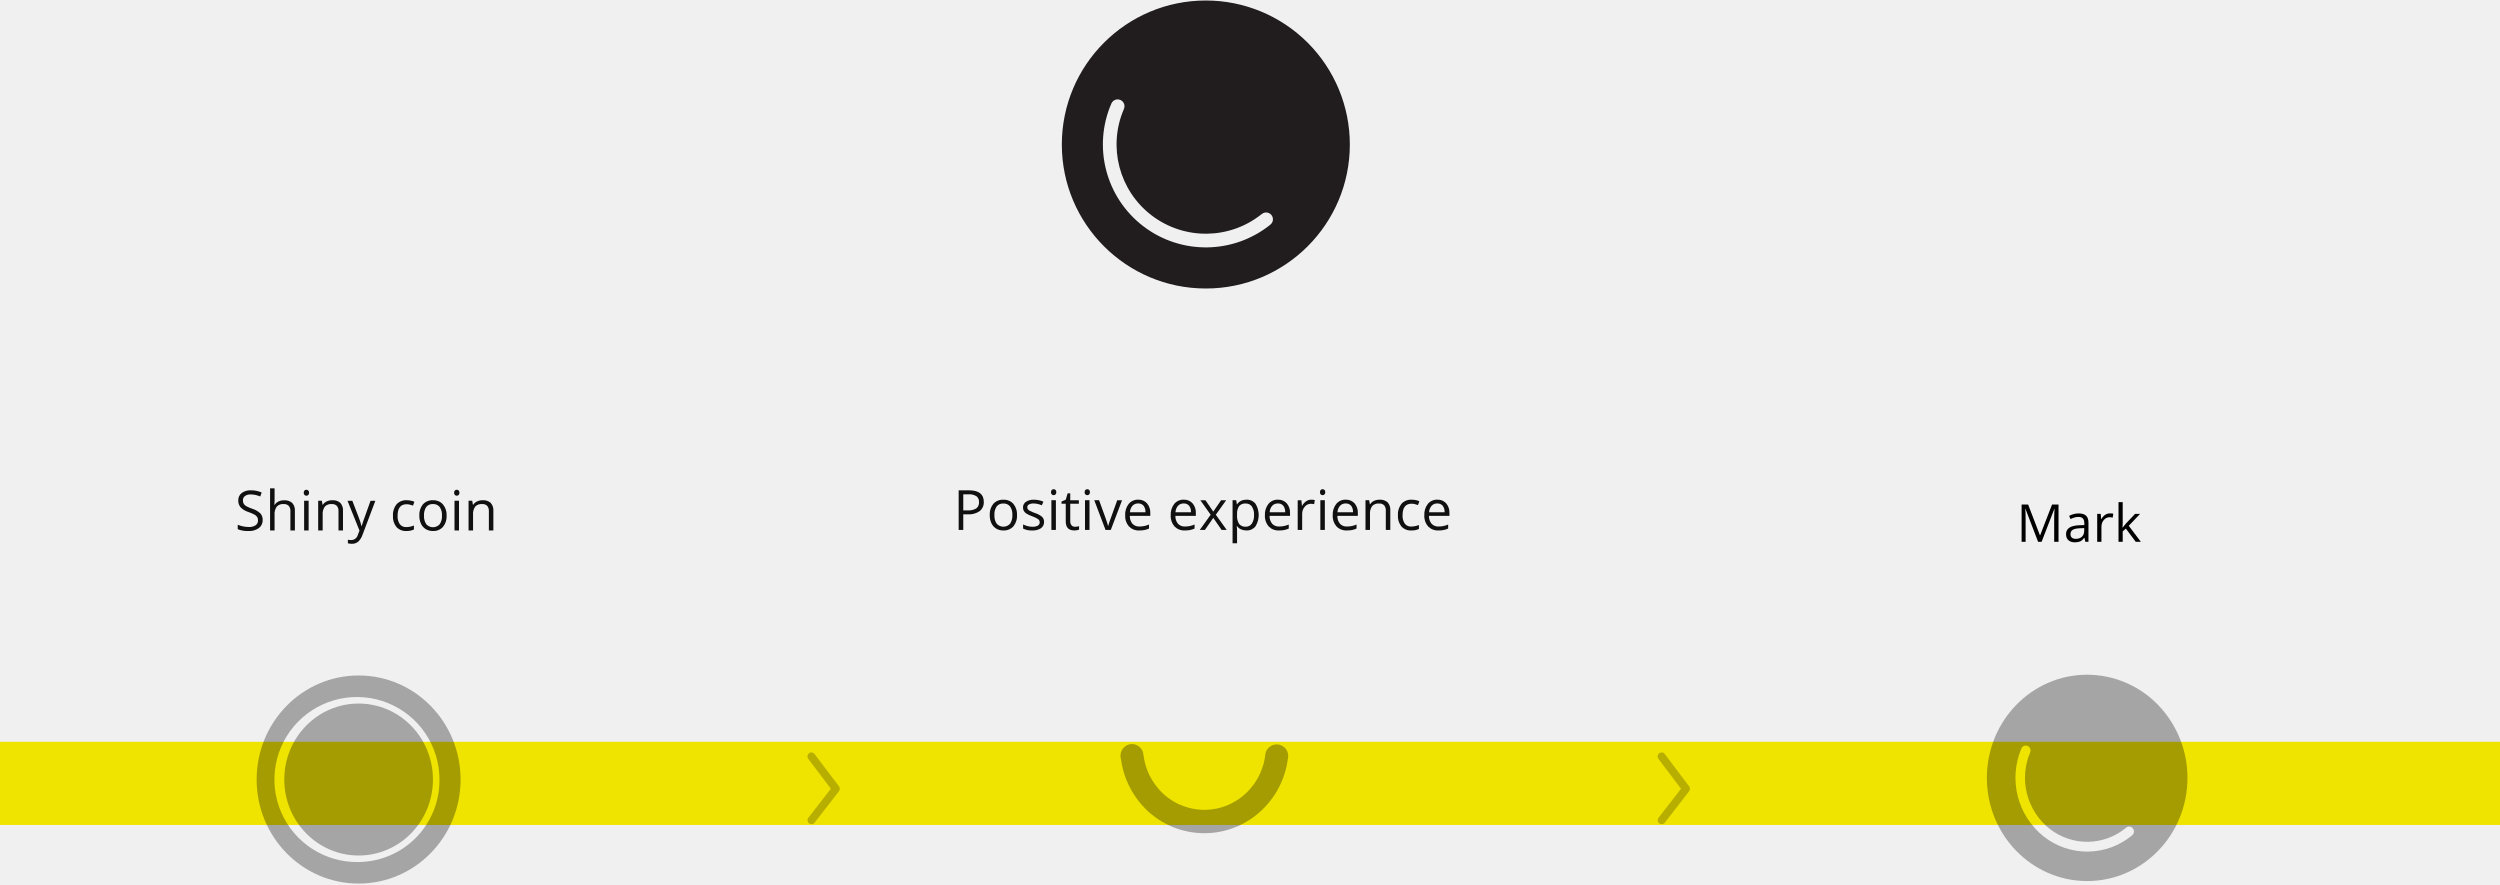
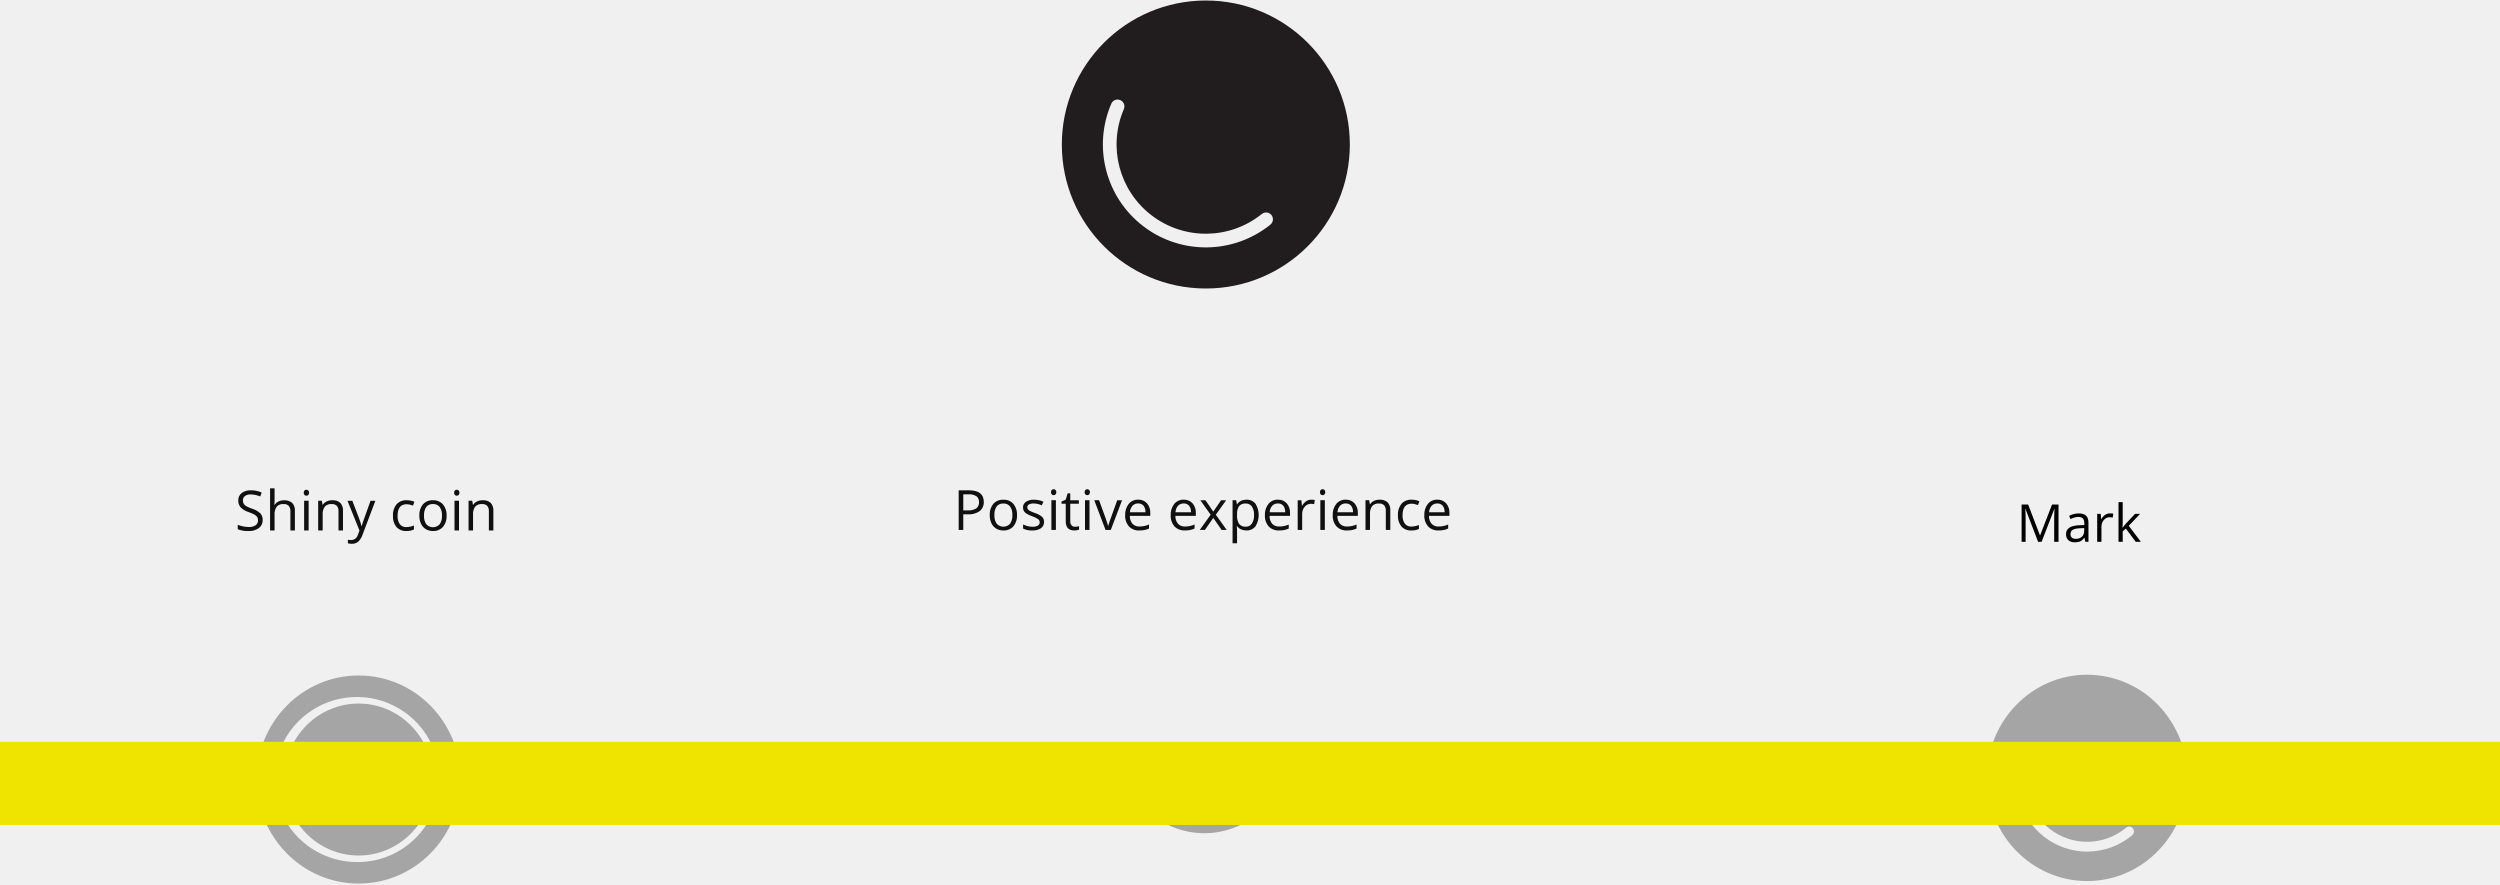
<svg xmlns="http://www.w3.org/2000/svg" width="704" height="249" viewBox="0 0 704 249" fill="none">
  <g style="mix-blend-mode:multiply" clip-path="url(#clip0)">
-     <path d="M100.984 240.912C112.545 240.912 121.916 231.332 121.916 219.516C121.916 207.699 112.545 198.12 100.984 198.12C89.423 198.12 80.051 207.699 80.051 219.516C80.051 231.332 89.423 240.912 100.984 240.912Z" fill="#AFAFAF" />
-     <path fill-rule="evenodd" clip-rule="evenodd" d="M100.984 190.217C85.126 190.217 72.269 203.334 72.269 219.516C72.269 235.697 85.126 248.814 100.984 248.814C116.842 248.814 129.698 235.697 129.698 219.516C129.698 203.334 116.843 190.217 100.984 190.217ZM100.984 242.75C96.369 242.843 91.83 241.559 87.948 239.062C84.065 236.566 81.014 232.969 79.183 228.732C77.352 224.494 76.825 219.808 77.669 215.269C78.512 210.731 80.688 206.547 83.919 203.25C87.15 199.953 91.29 197.693 95.81 196.758C100.331 195.824 105.027 196.256 109.301 198.001C113.574 199.746 117.231 202.725 119.806 206.556C122.38 210.388 123.755 214.9 123.755 219.516C123.815 225.616 121.451 231.491 117.18 235.848C112.91 240.205 107.084 242.688 100.984 242.75Z" fill="#AFAFAF" />
-     <path d="M73.968 146.412C73.988 146.853 73.902 147.292 73.716 147.692C73.53 148.092 73.25 148.441 72.9 148.709C72.053 149.301 71.032 149.592 70 149.537C68.958 149.587 67.918 149.413 66.949 149.025V147.774C67.932 148.18 68.983 148.392 70.046 148.401C70.733 148.449 71.418 148.276 71.999 147.907C72.213 147.751 72.384 147.544 72.499 147.305C72.613 147.066 72.667 146.803 72.656 146.539C72.669 146.206 72.588 145.877 72.423 145.588C72.223 145.301 71.956 145.067 71.645 144.906C71.112 144.623 70.558 144.386 69.986 144.196C69.147 143.947 68.383 143.494 67.762 142.877C67.299 142.32 67.061 141.61 67.094 140.886C67.08 140.491 67.161 140.099 67.33 139.742C67.498 139.385 67.75 139.073 68.063 138.833C68.806 138.294 69.71 138.025 70.626 138.07C71.677 138.058 72.719 138.266 73.685 138.68L73.281 139.81C72.434 139.439 71.521 139.242 70.596 139.23C70.025 139.196 69.459 139.352 68.986 139.674C68.797 139.816 68.645 140.002 68.544 140.215C68.443 140.429 68.396 140.664 68.406 140.9C68.393 141.23 68.466 141.558 68.619 141.851C68.8 142.133 69.048 142.367 69.341 142.53C69.836 142.806 70.356 143.035 70.894 143.213C71.79 143.471 72.616 143.93 73.308 144.555C73.759 145.066 73.996 145.731 73.968 146.412Z" fill="#111111" />
-     <path d="M81.778 149.38V143.971C81.821 143.422 81.654 142.877 81.312 142.445C81.118 142.264 80.888 142.125 80.637 142.038C80.386 141.951 80.12 141.918 79.855 141.941C79.5 141.909 79.143 141.957 78.809 142.081C78.475 142.205 78.173 142.403 77.925 142.659C77.459 143.349 77.245 144.179 77.318 145.009V149.38H76.055V137.509H77.321V141.103C77.325 141.462 77.305 141.821 77.26 142.178H77.337C77.595 141.768 77.964 141.438 78.401 141.229C78.891 140.99 79.431 140.871 79.976 140.881C80.808 140.818 81.631 141.079 82.274 141.61C82.553 141.923 82.765 142.29 82.897 142.688C83.028 143.086 83.077 143.507 83.04 143.924V149.38H81.778Z" fill="#111111" />
-     <path d="M85.534 138.753C85.524 138.638 85.538 138.522 85.575 138.412C85.612 138.302 85.671 138.202 85.749 138.116C85.894 137.984 86.082 137.911 86.278 137.911C86.474 137.911 86.663 137.984 86.808 138.116C86.887 138.2 86.948 138.3 86.986 138.409C87.024 138.518 87.039 138.634 87.03 138.749C87.039 138.865 87.024 138.981 86.986 139.091C86.948 139.2 86.887 139.301 86.808 139.386C86.739 139.454 86.656 139.508 86.566 139.544C86.475 139.579 86.379 139.597 86.282 139.595C86.183 139.598 86.085 139.581 85.994 139.545C85.902 139.509 85.819 139.455 85.749 139.386C85.672 139.3 85.614 139.2 85.577 139.091C85.54 138.982 85.526 138.867 85.534 138.753ZM86.913 149.38H85.641V141.016H86.908L86.913 149.38Z" fill="#111111" />
-     <path d="M95.319 149.38V143.971C95.362 143.422 95.196 142.877 94.854 142.445C94.659 142.264 94.43 142.125 94.178 142.038C93.927 141.951 93.661 141.918 93.396 141.941C93.043 141.91 92.688 141.958 92.355 142.081C92.023 142.204 91.722 142.399 91.473 142.651C91.005 143.337 90.789 144.165 90.863 144.992V149.38H89.598V141.016H90.628L90.833 142.16H90.894C91.159 141.744 91.538 141.411 91.985 141.203C92.474 140.972 93.008 140.856 93.548 140.864C94.372 140.802 95.188 141.063 95.822 141.593C96.101 141.909 96.312 142.278 96.444 142.679C96.575 143.079 96.623 143.503 96.585 143.922V149.378L95.319 149.38Z" fill="#111111" />
-     <path d="M97.859 141.018H99.217L101.048 145.786C101.351 146.554 101.601 147.341 101.796 148.143H101.856C101.922 147.884 102.061 147.441 102.272 146.813C102.482 146.185 103.173 144.253 104.343 141.018H105.701L102.109 150.539C101.868 151.301 101.439 151.989 100.861 152.541C100.367 152.942 99.746 153.152 99.11 153.133C98.725 153.133 98.341 153.089 97.966 153.003V151.992C98.275 152.056 98.589 152.087 98.904 152.084C99.333 152.081 99.749 151.935 100.086 151.67C100.423 151.405 100.662 151.036 100.766 150.62L101.231 149.43L97.859 141.018Z" fill="#111111" />
-     <path d="M114.457 149.532C113.935 149.563 113.413 149.479 112.927 149.286C112.441 149.093 112.004 148.796 111.646 148.414C110.932 147.521 110.577 146.394 110.65 145.253C110.575 144.084 110.935 142.929 111.661 142.01C112.028 141.619 112.475 141.314 112.973 141.116C113.471 140.918 114.006 140.833 114.541 140.866C114.946 140.866 115.351 140.909 115.747 140.995C116.074 141.058 116.392 141.16 116.693 141.3L116.303 142.376C116.005 142.26 115.698 142.168 115.384 142.101C115.097 142.032 114.802 141.995 114.507 141.99C112.808 141.99 111.959 143.073 111.959 145.239C111.905 146.074 112.123 146.904 112.58 147.605C112.797 147.882 113.077 148.101 113.397 148.246C113.717 148.39 114.068 148.454 114.418 148.432C115.156 148.423 115.884 148.27 116.563 147.982V149.103C115.905 149.411 115.183 149.558 114.457 149.532Z" fill="#111111" />
-     <path d="M125.768 145.191C125.837 146.347 125.47 147.487 124.738 148.384C124.376 148.772 123.934 149.076 123.441 149.274C122.949 149.473 122.419 149.561 121.889 149.532C121.19 149.545 120.501 149.363 119.899 149.006C119.312 148.646 118.844 148.12 118.556 147.495C118.226 146.773 118.064 145.985 118.083 145.191C118.012 144.039 118.377 142.902 119.106 142.006C119.467 141.62 119.908 141.318 120.398 141.121C120.888 140.924 121.416 140.837 121.944 140.866C122.466 140.842 122.986 140.935 123.468 141.136C123.95 141.338 124.382 141.644 124.731 142.033C125.459 142.919 125.829 144.046 125.768 145.191ZM119.398 145.191C119.342 146.054 119.567 146.911 120.041 147.633C120.28 147.897 120.571 148.107 120.896 148.251C121.221 148.396 121.572 148.47 121.928 148.47C122.283 148.47 122.634 148.396 122.959 148.251C123.284 148.107 123.575 147.897 123.814 147.633C124.291 146.911 124.517 146.052 124.457 145.189C124.517 144.333 124.29 143.481 123.814 142.767C123.586 142.487 123.294 142.267 122.963 142.123C122.632 141.979 122.272 141.916 121.911 141.94C121.556 141.916 121.2 141.978 120.873 142.12C120.547 142.262 120.259 142.481 120.034 142.757C119.561 143.477 119.337 144.332 119.398 145.191Z" fill="#111111" />
-     <path d="M127.882 138.753C127.872 138.638 127.886 138.522 127.922 138.412C127.959 138.302 128.018 138.202 128.095 138.116C128.24 137.984 128.429 137.911 128.625 137.911C128.821 137.911 129.01 137.984 129.155 138.116C129.234 138.2 129.295 138.3 129.333 138.409C129.372 138.518 129.387 138.634 129.377 138.749C129.387 138.865 129.372 138.981 129.333 139.091C129.295 139.201 129.234 139.301 129.155 139.386C129.011 139.521 128.822 139.595 128.625 139.595C128.428 139.595 128.239 139.521 128.095 139.386C128.019 139.3 127.961 139.2 127.924 139.091C127.888 138.982 127.873 138.867 127.882 138.753ZM129.255 149.38H127.989V141.016H129.255V149.38Z" fill="#111111" />
-     <path d="M137.666 149.379V143.971C137.709 143.422 137.543 142.877 137.201 142.445C137.007 142.264 136.777 142.125 136.526 142.039C136.275 141.952 136.008 141.918 135.744 141.941C135.391 141.91 135.036 141.958 134.703 142.081C134.371 142.204 134.07 142.398 133.822 142.651C133.353 143.337 133.137 144.165 133.212 144.992V149.379H131.945V141.016H132.975L133.18 142.16H133.242C133.507 141.743 133.885 141.411 134.333 141.203C134.821 140.972 135.355 140.856 135.895 140.864C136.719 140.802 137.535 141.063 138.169 141.593C138.448 141.909 138.66 142.278 138.791 142.679C138.922 143.079 138.97 143.502 138.932 143.922V149.378L137.666 149.379Z" fill="#111111" />
-     <path d="M277.035 141.323C277.062 141.818 276.972 142.312 276.771 142.765C276.57 143.218 276.264 143.617 275.879 143.929C274.909 144.595 273.744 144.917 272.57 144.84H271.258V149.227H269.961V138.073H272.853C275.64 138.073 277.034 139.157 277.035 141.323ZM271.259 143.727H272.427C273.295 143.796 274.164 143.602 274.921 143.17C275.187 142.959 275.397 142.686 275.531 142.374C275.666 142.063 275.721 141.723 275.692 141.385C275.715 141.072 275.66 140.758 275.534 140.471C275.408 140.184 275.213 139.932 274.967 139.737C274.29 139.324 273.5 139.135 272.709 139.196H271.259V143.727Z" fill="#111111" />
-     <path d="M286.395 145.039C286.465 146.194 286.097 147.334 285.366 148.232C285.004 148.62 284.561 148.924 284.069 149.122C283.577 149.32 283.047 149.408 282.517 149.379C281.817 149.392 281.128 149.21 280.526 148.854C279.939 148.494 279.472 147.968 279.184 147.343C278.854 146.62 278.693 145.833 278.711 145.039C278.643 143.887 279.01 142.751 279.739 141.857C280.1 141.471 280.541 141.169 281.031 140.972C281.521 140.775 282.049 140.688 282.577 140.717C283.099 140.693 283.619 140.786 284.101 140.988C284.583 141.19 285.015 141.496 285.364 141.885C286.089 142.771 286.457 143.896 286.395 145.039ZM280.026 145.039C279.969 145.901 280.195 146.758 280.67 147.481C280.908 147.744 281.199 147.954 281.523 148.098C281.848 148.242 282.199 148.316 282.554 148.316C282.909 148.316 283.26 148.242 283.584 148.098C283.909 147.954 284.199 147.744 284.438 147.481C284.914 146.758 285.14 145.899 285.081 145.036C285.14 144.18 284.914 143.328 284.438 142.614C284.209 142.335 283.918 142.114 283.586 141.97C283.255 141.826 282.895 141.763 282.534 141.787C282.179 141.764 281.823 141.826 281.497 141.967C281.17 142.109 280.883 142.327 280.658 142.603C280.186 143.324 279.964 144.18 280.026 145.039Z" fill="#111111" />
-     <path d="M294.007 146.946C294.023 147.295 293.953 147.642 293.801 147.956C293.649 148.271 293.421 148.542 293.137 148.746C292.411 149.209 291.556 149.431 290.696 149.379C289.801 149.426 288.909 149.245 288.103 148.854V147.678C288.515 147.886 288.949 148.047 289.396 148.159C289.83 148.273 290.278 148.332 290.727 148.335C291.254 148.364 291.78 148.255 292.252 148.017C292.405 147.927 292.534 147.8 292.626 147.648C292.719 147.496 292.773 147.324 292.784 147.147C292.795 146.969 292.763 146.792 292.689 146.63C292.616 146.468 292.504 146.326 292.364 146.217C291.853 145.869 291.296 145.593 290.709 145.397C290.134 145.201 289.579 144.947 289.055 144.638C288.756 144.454 288.504 144.202 288.32 143.903C288.153 143.603 288.069 143.263 288.079 142.92C288.069 142.603 288.14 142.288 288.285 142.006C288.429 141.724 288.643 141.483 288.906 141.306C289.587 140.876 290.384 140.67 291.188 140.714C292.096 140.716 292.994 140.904 293.828 141.265L293.377 142.296C292.658 141.976 291.883 141.8 291.096 141.777C290.627 141.748 290.158 141.845 289.739 142.058C289.598 142.134 289.481 142.246 289.4 142.384C289.319 142.521 289.278 142.678 289.279 142.837C289.273 143.041 289.333 143.242 289.45 143.409C289.6 143.597 289.788 143.75 290.002 143.859C290.476 144.096 290.966 144.303 291.467 144.477C292.206 144.695 292.891 145.067 293.477 145.568C293.651 145.752 293.788 145.968 293.879 146.204C293.97 146.441 294.014 146.693 294.007 146.946Z" fill="#111111" />
-     <path d="M295.96 138.6C295.95 138.485 295.964 138.369 296.001 138.26C296.038 138.15 296.097 138.049 296.174 137.963C296.32 137.832 296.509 137.759 296.704 137.759C296.9 137.759 297.089 137.832 297.235 137.963C297.314 138.048 297.374 138.147 297.412 138.257C297.45 138.366 297.465 138.481 297.455 138.596C297.464 138.712 297.45 138.828 297.412 138.938C297.374 139.048 297.313 139.148 297.235 139.233C297.165 139.301 297.083 139.355 296.992 139.391C296.902 139.427 296.805 139.445 296.708 139.443C296.61 139.446 296.512 139.428 296.42 139.392C296.328 139.356 296.245 139.302 296.174 139.233C296.098 139.147 296.04 139.047 296.003 138.938C295.966 138.83 295.952 138.715 295.96 138.6ZM297.339 149.227H296.072V140.864H297.339V149.227Z" fill="#111111" />
-     <path d="M302.722 148.335C302.939 148.335 303.156 148.318 303.371 148.285C303.538 148.26 303.703 148.226 303.866 148.182V149.151C303.672 149.233 303.468 149.288 303.259 149.315C303.021 149.355 302.78 149.377 302.539 149.379C300.921 149.379 300.113 148.528 300.113 146.825V141.851H298.918V141.24L300.113 140.713L300.647 138.928H301.382V140.866H303.808V141.851H301.382V146.77C301.354 147.188 301.482 147.601 301.741 147.93C301.865 148.066 302.017 148.172 302.186 148.242C302.356 148.312 302.539 148.344 302.722 148.335Z" fill="#111111" />
-     <path d="M305.429 138.6C305.419 138.485 305.433 138.369 305.469 138.259C305.506 138.15 305.565 138.049 305.643 137.963C305.788 137.832 305.977 137.759 306.173 137.759C306.369 137.759 306.558 137.832 306.703 137.963C306.782 138.047 306.842 138.147 306.881 138.256C306.919 138.365 306.934 138.481 306.924 138.596C306.934 138.712 306.919 138.829 306.881 138.938C306.842 139.048 306.782 139.148 306.703 139.233C306.633 139.301 306.551 139.355 306.461 139.391C306.371 139.427 306.274 139.444 306.177 139.443C306.079 139.446 305.98 139.429 305.889 139.393C305.797 139.357 305.713 139.303 305.643 139.233C305.567 139.148 305.508 139.047 305.471 138.939C305.435 138.83 305.42 138.715 305.429 138.6ZM306.802 149.227H305.536V140.864H306.802V149.227Z" fill="#111111" />
-     <path d="M311.318 149.227L308.145 140.864H309.503L311.303 145.826C311.709 146.986 311.948 147.738 312.02 148.084H312.081C312.229 147.517 312.406 146.959 312.612 146.41C312.909 145.564 313.576 143.716 314.614 140.867H315.972L312.799 149.231L311.318 149.227Z" fill="#111111" />
-     <path d="M320.843 149.379C320.304 149.408 319.764 149.322 319.26 149.127C318.756 148.933 318.299 148.634 317.918 148.25C317.163 147.386 316.777 146.26 316.846 145.115C316.782 143.958 317.136 142.817 317.842 141.899C318.166 141.508 318.576 141.198 319.04 140.992C319.503 140.785 320.008 140.688 320.515 140.708C320.98 140.686 321.445 140.768 321.875 140.946C322.305 141.125 322.69 141.397 323.002 141.742C323.64 142.504 323.968 143.478 323.921 144.47V145.27H318.162C318.128 146.082 318.393 146.877 318.905 147.506C319.163 147.768 319.473 147.971 319.816 148.103C320.159 148.234 320.526 148.291 320.892 148.269C321.812 148.265 322.72 148.073 323.563 147.705V148.842C323.154 149.022 322.729 149.161 322.293 149.257C321.815 149.347 321.329 149.388 320.843 149.379ZM320.5 141.774C320.201 141.761 319.902 141.812 319.625 141.926C319.348 142.039 319.098 142.211 318.894 142.43C318.466 142.941 318.217 143.579 318.188 144.246H322.562C322.606 143.589 322.417 142.938 322.028 142.408C321.838 142.193 321.602 142.024 321.337 141.914C321.072 141.804 320.786 141.757 320.5 141.774Z" fill="#111111" />
-     <path d="M333.67 149.379C333.13 149.408 332.59 149.322 332.086 149.127C331.582 148.933 331.124 148.634 330.743 148.25C329.989 147.386 329.604 146.26 329.672 145.115C329.608 143.958 329.961 142.817 330.667 141.899C330.992 141.508 331.401 141.198 331.865 140.992C332.329 140.785 332.834 140.688 333.341 140.708C333.806 140.686 334.27 140.768 334.7 140.946C335.13 141.125 335.515 141.397 335.827 141.742C336.465 142.504 336.793 143.478 336.746 144.47V145.27H330.988C330.954 146.082 331.218 146.877 331.73 147.506C331.988 147.768 332.299 147.971 332.642 148.102C332.985 148.234 333.352 148.291 333.718 148.269C334.638 148.265 335.547 148.073 336.389 147.705V148.842C335.98 149.022 335.554 149.161 335.118 149.257C334.641 149.347 334.155 149.388 333.67 149.379ZM333.326 141.774C333.027 141.761 332.728 141.812 332.451 141.925C332.174 142.039 331.924 142.211 331.72 142.43C331.291 142.94 331.042 143.579 331.014 144.246H335.385C335.43 143.589 335.241 142.938 334.851 142.408C334.662 142.193 334.426 142.024 334.162 141.914C333.898 141.805 333.612 141.757 333.326 141.774Z" fill="#111111" />
-     <path d="M340.919 144.948L338.012 140.866H339.455L341.66 144.07L343.859 140.866H345.284L342.377 144.948L345.437 149.227H344.003L341.66 145.839L339.296 149.227H337.859L340.919 144.948Z" fill="#111111" />
-     <path d="M350.981 149.379C350.468 149.386 349.96 149.283 349.489 149.078C349.036 148.875 348.645 148.555 348.356 148.152H348.264C348.324 148.612 348.354 149.076 348.356 149.54V152.977H347.09V140.865H348.12L348.296 142.01H348.356C348.643 141.586 349.035 141.245 349.493 141.018C349.96 140.808 350.469 140.704 350.981 140.713C351.468 140.686 351.955 140.775 352.401 140.973C352.847 141.171 353.24 141.472 353.548 141.851C354.141 142.811 354.454 143.918 354.451 145.047C354.449 146.176 354.13 147.281 353.532 148.239C353.226 148.616 352.836 148.915 352.393 149.114C351.95 149.312 351.466 149.403 350.981 149.379ZM350.797 141.789C350.455 141.757 350.109 141.805 349.788 141.928C349.467 142.051 349.178 142.246 348.944 142.499C348.506 143.166 348.3 143.96 348.356 144.757V145.039C348.28 145.92 348.486 146.803 348.944 147.56C349.176 147.826 349.467 148.034 349.795 148.166C350.123 148.299 350.477 148.351 350.828 148.32C351.163 148.33 351.494 148.255 351.791 148.102C352.088 147.948 352.341 147.721 352.525 147.442C352.972 146.718 353.187 145.874 353.139 145.024C353.193 144.179 352.978 143.339 352.525 142.624C352.329 142.352 352.068 142.134 351.766 141.988C351.465 141.843 351.132 141.774 350.797 141.789Z" fill="#111111" />
-     <path d="M360.193 149.379C359.653 149.408 359.114 149.322 358.609 149.127C358.105 148.933 357.648 148.634 357.267 148.25C356.512 147.386 356.127 146.26 356.195 145.115C356.132 143.958 356.485 142.817 357.191 141.898C357.515 141.508 357.925 141.198 358.389 140.992C358.853 140.785 359.358 140.688 359.865 140.708C360.33 140.686 360.794 140.768 361.224 140.947C361.654 141.125 362.039 141.397 362.352 141.742C362.989 142.504 363.317 143.478 363.271 144.47V145.27H357.511C357.477 146.082 357.741 146.877 358.255 147.506C358.512 147.768 358.823 147.971 359.166 148.103C359.508 148.234 359.875 148.291 360.242 148.269C361.161 148.265 362.07 148.073 362.912 147.705V148.842C362.504 149.022 362.078 149.161 361.641 149.257C361.164 149.347 360.679 149.388 360.193 149.379ZM359.849 141.774C359.55 141.761 359.252 141.812 358.974 141.925C358.697 142.038 358.448 142.211 358.244 142.43C357.814 142.94 357.566 143.579 357.538 144.246H361.909C361.954 143.589 361.765 142.938 361.375 142.408C361.186 142.193 360.95 142.024 360.685 141.914C360.421 141.805 360.135 141.757 359.849 141.774Z" fill="#111111" />
-     <path d="M369.245 140.713C369.58 140.709 369.915 140.74 370.244 140.805L370.068 141.979C369.767 141.908 369.459 141.87 369.149 141.865C368.816 141.865 368.488 141.939 368.187 142.082C367.887 142.225 367.622 142.434 367.413 142.693C366.925 143.262 366.668 143.994 366.692 144.744V149.23H365.43V140.866H366.475L366.62 142.416H366.681C366.953 141.915 367.336 141.484 367.803 141.157C368.227 140.865 368.73 140.71 369.245 140.713Z" fill="#111111" />
-     <path d="M371.702 138.6C371.692 138.485 371.706 138.369 371.743 138.259C371.779 138.15 371.838 138.049 371.916 137.963C372.061 137.832 372.25 137.759 372.445 137.759C372.641 137.759 372.83 137.832 372.975 137.963C373.054 138.047 373.115 138.147 373.153 138.256C373.191 138.365 373.206 138.481 373.197 138.596C373.206 138.712 373.191 138.829 373.153 138.938C373.115 139.048 373.054 139.148 372.975 139.233C372.832 139.368 372.642 139.443 372.445 139.443C372.249 139.443 372.059 139.368 371.916 139.233C371.839 139.147 371.781 139.047 371.745 138.938C371.708 138.83 371.694 138.715 371.702 138.6ZM373.075 149.227H371.809V140.864H373.075V149.227Z" fill="#111111" />
-     <path d="M379.29 149.379C378.75 149.408 378.211 149.322 377.707 149.127C377.202 148.933 376.745 148.634 376.365 148.25C375.609 147.386 375.224 146.26 375.293 145.115C375.229 143.958 375.582 142.817 376.288 141.899C376.613 141.508 377.023 141.198 377.486 140.992C377.95 140.785 378.455 140.688 378.962 140.708C379.427 140.686 379.891 140.768 380.321 140.946C380.751 141.125 381.136 141.397 381.449 141.742C382.086 142.504 382.414 143.478 382.368 144.47V145.27H376.604C376.57 146.082 376.835 146.877 377.348 147.506C377.606 147.768 377.916 147.971 378.259 148.103C378.602 148.234 378.968 148.291 379.335 148.269C380.254 148.265 381.163 148.073 382.006 147.705V148.842C381.597 149.022 381.172 149.161 380.735 149.257C380.259 149.347 379.775 149.388 379.29 149.379ZM378.946 141.774C378.647 141.761 378.349 141.813 378.071 141.926C377.794 142.039 377.545 142.211 377.341 142.43C376.912 142.941 376.664 143.579 376.636 144.246H381.007C381.051 143.589 380.862 142.938 380.472 142.408C380.283 142.193 380.047 142.024 379.782 141.914C379.518 141.805 379.232 141.757 378.946 141.774Z" fill="#111111" />
-     <path d="M390.244 149.227V143.818C390.288 143.269 390.121 142.724 389.778 142.293C389.585 142.111 389.355 141.973 389.104 141.886C388.853 141.799 388.586 141.766 388.322 141.789C387.969 141.758 387.614 141.806 387.281 141.929C386.949 142.051 386.648 142.246 386.4 142.499C385.931 143.185 385.715 144.013 385.79 144.84V149.227H384.523V140.864H385.554L385.759 142.008H385.82C386.085 141.592 386.463 141.259 386.91 141.05C387.398 140.82 387.933 140.704 388.473 140.711C389.296 140.649 390.112 140.911 390.746 141.44C391.025 141.756 391.237 142.126 391.368 142.527C391.499 142.927 391.547 143.351 391.509 143.771V149.225L390.244 149.227Z" fill="#111111" />
-     <path d="M397.457 149.379C396.935 149.411 396.413 149.327 395.927 149.133C395.441 148.94 395.004 148.643 394.646 148.262C393.932 147.369 393.577 146.241 393.65 145.1C393.575 143.932 393.935 142.776 394.661 141.857C395.027 141.466 395.475 141.161 395.973 140.963C396.471 140.765 397.006 140.68 397.541 140.713C397.946 140.713 398.35 140.757 398.746 140.843C399.074 140.905 399.392 141.008 399.693 141.149L399.307 142.225C399.009 142.109 398.701 142.016 398.388 141.949C398.1 141.881 397.806 141.844 397.51 141.839C395.812 141.839 394.963 142.922 394.963 145.088C394.909 145.923 395.127 146.753 395.584 147.453C395.8 147.73 396.081 147.95 396.401 148.094C396.721 148.238 397.072 148.302 397.422 148.28C398.159 148.272 398.888 148.119 399.566 147.83V148.951C398.907 149.26 398.184 149.407 397.457 149.379Z" fill="#111111" />
-     <path d="M405.084 149.379C404.544 149.408 404.004 149.322 403.5 149.127C402.996 148.933 402.538 148.634 402.157 148.25C401.403 147.386 401.018 146.26 401.086 145.115C401.022 143.958 401.375 142.817 402.081 141.899C402.406 141.508 402.816 141.198 403.279 140.992C403.743 140.785 404.248 140.688 404.755 140.708C405.22 140.686 405.684 140.768 406.114 140.946C406.544 141.125 406.929 141.397 407.242 141.742C407.879 142.504 408.207 143.478 408.161 144.47V145.27H402.402C402.368 146.082 402.632 146.877 403.144 147.506C403.402 147.768 403.713 147.971 404.056 148.103C404.399 148.234 404.766 148.291 405.132 148.269C406.052 148.265 406.961 148.073 407.803 147.705V148.842C407.394 149.022 406.968 149.161 406.532 149.257C406.055 149.347 405.569 149.388 405.084 149.379ZM404.74 141.774C404.441 141.761 404.142 141.812 403.865 141.925C403.588 142.039 403.338 142.211 403.134 142.43C402.705 142.94 402.457 143.579 402.429 144.246H406.799C406.844 143.589 406.655 142.938 406.266 142.408C406.076 142.193 405.84 142.024 405.576 141.915C405.312 141.805 405.026 141.757 404.74 141.774Z" fill="#111111" />
-     <path fill-rule="evenodd" clip-rule="evenodd" d="M362.769 212.82C362.769 212.849 362.762 212.877 362.758 212.905C362.764 213.069 362.758 213.233 362.74 213.396C362.718 213.516 362.69 213.636 362.655 213.753C361.817 220.092 358.509 225.843 353.45 229.753C350.972 231.666 348.135 233.062 345.108 233.86C342.08 234.658 338.924 234.842 335.825 234.399C332.725 233.957 329.746 232.897 327.063 231.284C324.38 229.671 322.048 227.536 320.204 225.006C317.766 221.706 316.202 217.844 315.656 213.778C315.559 213.44 315.516 213.09 315.527 212.739C315.527 212.717 315.521 212.695 315.52 212.672H315.531C315.55 212.191 315.674 211.72 315.893 211.291C316.113 210.863 316.424 210.487 316.803 210.191C317.143 209.929 317.531 209.738 317.945 209.629C318.36 209.52 318.792 209.495 319.216 209.555C319.64 209.616 320.048 209.761 320.415 209.982C320.783 210.202 321.102 210.495 321.354 210.841C321.752 211.38 321.979 212.027 322.004 212.696H322.022C322.4 215.718 323.55 218.591 325.361 221.039C326.703 222.881 328.4 224.435 330.353 225.609C332.306 226.783 334.475 227.554 336.731 227.876C338.987 228.198 341.284 228.065 343.488 227.484C345.691 226.903 347.756 225.886 349.56 224.494C353.255 221.639 355.667 217.435 356.269 212.804H356.291C356.291 212.696 356.291 212.59 356.303 212.48C356.4 211.662 356.804 210.913 357.434 210.383C358.064 209.853 358.871 209.583 359.693 209.627C360.515 209.671 361.289 210.026 361.859 210.619C362.428 211.213 362.751 212.001 362.761 212.824L362.769 212.82Z" fill="#AFAFAF" />
-     <path d="M587.746 190.001C572.148 190.001 559.504 203.008 559.504 219.053C559.504 235.099 572.148 248.105 587.746 248.105C603.344 248.105 615.988 235.098 615.988 219.053C616.005 211.391 613.039 204.023 607.716 198.51C605.127 195.827 602.025 193.691 598.594 192.229C595.164 190.768 591.475 190.01 587.746 190.001ZM600.378 235.249C596.894 238.146 592.521 239.756 587.99 239.81C583.46 239.865 579.049 238.36 575.497 235.548C571.893 232.668 569.329 228.688 568.197 224.216C567.066 219.743 567.428 215.023 569.228 210.776C569.32 210.556 569.468 210.364 569.658 210.22C569.847 210.076 570.072 209.985 570.308 209.956C570.544 209.929 570.783 209.966 570.999 210.063C571.216 210.16 571.403 210.313 571.54 210.507C571.68 210.704 571.767 210.934 571.793 211.174C571.819 211.414 571.784 211.657 571.689 211.879C570.129 215.562 569.816 219.654 570.797 223.531C571.779 227.408 574.001 230.858 577.125 233.354C580.205 235.792 584.029 237.096 587.956 237.05C591.883 237.003 595.674 235.608 598.695 233.098C598.875 232.936 599.096 232.827 599.334 232.783C599.572 232.74 599.818 232.762 600.043 232.849C600.272 232.939 600.472 233.089 600.623 233.283C600.774 233.477 600.871 233.708 600.902 233.952C600.936 234.196 600.906 234.444 600.814 234.673C600.721 234.901 600.57 235.101 600.375 235.252L600.378 235.249Z" fill="#AFAFAF" />
-     <path opacity="0.25" fill-rule="evenodd" clip-rule="evenodd" d="M467.925 232.09C467.716 232.089 467.511 232.03 467.333 231.919C467.156 231.808 467.013 231.65 466.921 231.462C466.829 231.274 466.792 231.064 466.813 230.855C466.835 230.647 466.914 230.449 467.043 230.284L473.367 222.115L467.034 213.711C466.941 213.594 466.872 213.459 466.831 213.315C466.79 213.171 466.779 213.02 466.798 212.871C466.817 212.723 466.865 212.579 466.94 212.45C467.015 212.32 467.115 212.207 467.235 212.117C467.355 212.027 467.491 211.961 467.636 211.925C467.782 211.888 467.933 211.881 468.081 211.904C468.229 211.927 468.371 211.98 468.498 212.058C468.626 212.137 468.736 212.241 468.823 212.363L475.671 221.45C475.818 221.646 475.898 221.886 475.896 222.131C475.895 222.377 475.813 222.615 475.662 222.809L468.814 231.654C468.709 231.79 468.574 231.9 468.42 231.976C468.266 232.051 468.097 232.09 467.925 232.09Z" fill="#111111" />
-     <path opacity="0.25" fill-rule="evenodd" clip-rule="evenodd" d="M228.515 232.09C228.305 232.089 228.1 232.03 227.923 231.919C227.746 231.808 227.603 231.65 227.511 231.462C227.419 231.274 227.382 231.064 227.403 230.855C227.425 230.647 227.504 230.449 227.633 230.284L233.957 222.115L227.624 213.711C227.531 213.594 227.462 213.459 227.421 213.315C227.38 213.171 227.369 213.02 227.388 212.871C227.406 212.723 227.455 212.579 227.53 212.45C227.605 212.32 227.705 212.207 227.825 212.117C227.944 212.027 228.081 211.961 228.226 211.925C228.372 211.888 228.523 211.881 228.671 211.904C228.819 211.927 228.961 211.98 229.088 212.058C229.216 212.137 229.326 212.241 229.413 212.363L236.26 221.45C236.408 221.646 236.488 221.886 236.486 222.131C236.485 222.377 236.402 222.615 236.252 222.809L229.403 231.654C229.299 231.79 229.164 231.9 229.01 231.976C228.856 232.051 228.686 232.09 228.515 232.09Z" fill="#111111" />
-     <path fill-rule="evenodd" clip-rule="evenodd" d="M299.012 40.693C299.012 18.297 317.167 0.142 339.563 0.142C350.317 0.142 360.632 4.415 368.236 12.019C375.841 19.624 380.113 29.938 380.113 40.693C380.113 63.089 361.958 81.244 339.563 81.244C317.167 81.244 299.012 63.089 299.012 40.693ZM321.967 63.716C332.556 71.804 347.295 71.632 357.693 63.3H357.689C358.254 62.879 358.544 62.182 358.445 61.484C358.345 60.786 357.873 60.198 357.213 59.951C356.553 59.704 355.81 59.837 355.277 60.298C346.261 67.519 333.485 67.667 324.305 60.656C315.126 53.644 311.906 41.279 316.501 30.681C316.776 30.05 316.694 29.32 316.285 28.766C315.876 28.211 315.202 27.918 314.518 27.995C313.833 28.072 313.242 28.508 312.966 29.14C307.664 41.364 311.378 55.628 321.967 63.716Z" fill="#231F20" />
-     <path d="M573.928 152.579L570.367 143.274H570.31C570.377 144.011 570.41 144.887 570.41 145.902V152.579H569.283V142.082H571.121L574.445 150.741H574.503L577.856 142.082H579.68V152.579H578.459V145.815C578.459 145.04 578.493 144.197 578.56 143.288H578.502L574.912 152.579H573.928ZM587.226 152.579L586.989 151.459H586.931C586.539 151.952 586.146 152.287 585.754 152.464C585.366 152.636 584.88 152.722 584.296 152.722C583.516 152.722 582.903 152.521 582.458 152.119C582.018 151.717 581.798 151.145 581.798 150.403C581.798 148.814 583.069 147.981 585.61 147.905L586.946 147.862V147.373C586.946 146.756 586.812 146.301 586.544 146.009C586.28 145.712 585.857 145.564 585.273 145.564C584.617 145.564 583.875 145.765 583.047 146.167L582.681 145.255C583.069 145.045 583.492 144.88 583.952 144.76C584.416 144.64 584.88 144.58 585.345 144.58C586.283 144.58 586.977 144.789 587.427 145.205C587.881 145.621 588.109 146.289 588.109 147.208V152.579H587.226ZM584.533 151.739C585.275 151.739 585.857 151.535 586.278 151.129C586.704 150.722 586.917 150.152 586.917 149.42V148.709L585.725 148.759C584.777 148.793 584.093 148.941 583.672 149.204C583.255 149.463 583.047 149.867 583.047 150.418C583.047 150.848 583.176 151.176 583.435 151.401C583.698 151.626 584.064 151.739 584.533 151.739ZM594.162 144.566C594.511 144.566 594.825 144.595 595.102 144.652L594.937 145.758C594.611 145.686 594.324 145.65 594.075 145.65C593.439 145.65 592.893 145.909 592.438 146.426C591.988 146.943 591.763 147.586 591.763 148.357V152.579H590.572V144.71H591.555L591.692 146.167H591.749C592.041 145.655 592.393 145.26 592.805 144.982C593.216 144.705 593.669 144.566 594.162 144.566ZM597.752 148.551C597.957 148.259 598.271 147.876 598.692 147.402L601.234 144.71H602.648L599.46 148.063L602.871 152.579H601.428L598.649 148.86L597.752 149.635V152.579H596.574V141.407H597.752V147.33C597.752 147.594 597.732 148 597.694 148.551H597.752Z" fill="black" />
-     <g style="mix-blend-mode:multiply">
-       <rect x="-5.535" y="208.891" width="709.535" height="23.419" fill="#FEF200" />
-     </g>
+     <path d="M100.984 240.912c11.561 0 20.932-9.58 20.932-21.396 0-11.817-9.371-21.396-20.932-21.396-11.561 0-20.933 9.579-20.933 21.396 0 11.816 9.372 21.396 20.933 21.396z" fill="#AFAFAF" />
+     <path fill-rule="evenodd" clip-rule="evenodd" d="M100.984 190.217c-15.858 0-28.715 13.117-28.715 29.299 0 16.181 12.857 29.298 28.715 29.298s28.714-13.117 28.714-29.298c0-16.182-12.855-29.299-28.714-29.299zm0 52.533a23.235 23.235 0 01-21.801-14.018 23.24 23.24 0 1144.572-9.216 23.007 23.007 0 01-22.771 23.234z" fill="#AFAFAF" />
+     <path d="M73.968 146.412a2.735 2.735 0 01-1.068 2.297 4.632 4.632 0 01-2.9.828 7.267 7.267 0 01-3.05-.512v-1.251a8.293 8.293 0 003.096.627 3.226 3.226 0 001.953-.494 1.602 1.602 0 00.657-1.368 1.769 1.769 0 00-.233-.951 2.16 2.16 0 00-.778-.682 10.757 10.757 0 00-1.66-.71 5.292 5.292 0 01-2.223-1.319 2.91 2.91 0 01-.668-1.991 2.481 2.481 0 01.97-2.053 4.027 4.027 0 012.562-.763 7.546 7.546 0 013.059.61l-.404 1.13a6.92 6.92 0 00-2.685-.58 2.588 2.588 0 00-1.61.444 1.46 1.46 0 00-.58 1.226c-.013.33.06.658.213.951.181.282.43.516.722.679a8.957 8.957 0 001.553.683 6.136 6.136 0 012.414 1.342c.451.511.688 1.176.66 1.857zm7.81 2.968v-5.409a2.181 2.181 0 00-.466-1.526 1.903 1.903 0 00-1.457-.504 2.39 2.39 0 00-1.93.718 3.63 3.63 0 00-.607 2.35v4.371h-1.263v-11.871h1.266v3.594a7.89 7.89 0 01-.06 1.075h.076a2.57 2.57 0 011.064-.949 3.45 3.45 0 011.575-.348 3.225 3.225 0 012.298.729 3.071 3.071 0 01.766 2.314v5.456h-1.263zm3.756-10.627a.842.842 0 01.215-.637.787.787 0 011.06 0 .824.824 0 01.22.633.838.838 0 01-.22.637.738.738 0 01-.527.209.727.727 0 01-.533-.209.857.857 0 01-.215-.633zm1.379 10.627h-1.272v-8.364h1.267l.005 8.364zm8.406 0v-5.409a2.18 2.18 0 00-.465-1.526 1.905 1.905 0 00-1.458-.504 2.395 2.395 0 00-1.923.71 3.586 3.586 0 00-.61 2.341v4.388h-1.265v-8.364h1.03l.205 1.144h.061a2.586 2.586 0 011.091-.957 3.53 3.53 0 011.563-.339 3.176 3.176 0 012.274.729 3.096 3.096 0 01.763 2.329v5.456l-1.266.002zm2.541-8.362h1.357l1.831 4.768c.303.768.553 1.555.748 2.357h.06c.066-.259.205-.702.416-1.33.21-.628.901-2.56 2.071-5.795h1.358l-3.592 9.521a4.747 4.747 0 01-1.248 2.002 2.652 2.652 0 01-1.75.592c-.386 0-.77-.044-1.145-.13v-1.011c.309.064.623.095.938.092a1.936 1.936 0 001.862-1.464l.465-1.19-3.372-8.412zm16.597 8.514a3.57 3.57 0 01-2.811-1.118 4.592 4.592 0 01-.996-3.161 4.741 4.741 0 011.011-3.243 3.646 3.646 0 012.88-1.144c.405 0 .81.043 1.206.129.327.063.645.165.946.305l-.39 1.076a5.962 5.962 0 00-.919-.275 4.05 4.05 0 00-.877-.111c-1.699 0-2.548 1.083-2.548 3.249a3.875 3.875 0 00.621 2.366 2.16 2.16 0 001.838.827 5.668 5.668 0 002.145-.45v1.121a4.581 4.581 0 01-2.106.429zm11.311-4.341a4.615 4.615 0 01-1.03 3.193 3.617 3.617 0 01-1.297.89 3.613 3.613 0 01-1.552.258 3.764 3.764 0 01-1.99-.526 3.485 3.485 0 01-1.343-1.511 5.242 5.242 0 01-.473-2.304 4.598 4.598 0 011.023-3.185 3.615 3.615 0 012.838-1.14 3.537 3.537 0 012.787 1.167 4.59 4.59 0 011.037 3.158zm-6.37 0c-.056.863.169 1.72.643 2.442a2.54 2.54 0 001.887.837 2.54 2.54 0 001.886-.837 3.938 3.938 0 00.643-2.444 3.879 3.879 0 00-.643-2.422 2.257 2.257 0 00-1.903-.827 2.23 2.23 0 00-1.877.817 3.927 3.927 0 00-.636 2.434zm8.484-6.438a.849.849 0 01.213-.637.787.787 0 011.06 0 .825.825 0 01.222.633.833.833 0 01-.222.637.773.773 0 01-1.06 0 .864.864 0 01-.213-.633zm1.373 10.627h-1.266v-8.364h1.266v8.364zm8.411-.001v-5.408a2.184 2.184 0 00-.465-1.526 1.89 1.89 0 00-1.457-.504 2.397 2.397 0 00-1.922.71 3.577 3.577 0 00-.61 2.341v4.387h-1.267v-8.363h1.03l.205 1.144h.062a2.58 2.58 0 011.091-.957 3.528 3.528 0 011.562-.339 3.174 3.174 0 012.274.729 3.091 3.091 0 01.763 2.329v5.456l-1.266.001zm139.369-8.056a3.133 3.133 0 01-1.156 2.606 5.24 5.24 0 01-3.309.911h-1.312v4.387h-1.297v-11.154h2.892c2.787 0 4.181 1.084 4.182 3.25zm-5.776 2.404h1.168a4.338 4.338 0 002.494-.557 2.048 2.048 0 00.771-1.785 1.924 1.924 0 00-.725-1.648 3.778 3.778 0 00-2.258-.541h-1.45v4.531zm15.136 1.312a4.617 4.617 0 01-1.029 3.193 3.626 3.626 0 01-2.849 1.147 3.773 3.773 0 01-1.991-.525 3.482 3.482 0 01-1.342-1.511 5.259 5.259 0 01-.473-2.304 4.606 4.606 0 011.028-3.182 3.615 3.615 0 012.838-1.14 3.523 3.523 0 012.787 1.168 4.588 4.588 0 011.031 3.154zm-6.369 0a3.97 3.97 0 00.644 2.442 2.544 2.544 0 003.768 0 3.956 3.956 0 00.643-2.445 3.885 3.885 0 00-.643-2.422 2.271 2.271 0 00-1.904-.827 2.226 2.226 0 00-1.876.816 3.931 3.931 0 00-.632 2.436zm13.981 1.907a2.096 2.096 0 01-.87 1.8 4.083 4.083 0 01-2.441.633 5.304 5.304 0 01-2.593-.525v-1.176c.412.208.846.369 1.293.481.434.114.882.173 1.331.176a3.018 3.018 0 001.525-.318 1.09 1.09 0 00.112-1.8 6.723 6.723 0 00-1.655-.82 8.928 8.928 0 01-1.654-.759 2.245 2.245 0 01-.735-.735c-.167-.3-.251-.64-.241-.983a1.871 1.871 0 01.827-1.614 3.875 3.875 0 012.282-.592c.908.002 1.806.19 2.64.551l-.451 1.031a6.044 6.044 0 00-2.281-.519 2.637 2.637 0 00-1.357.281.87.87 0 00-.46.779.95.95 0 00.171.572c.15.188.338.341.552.45.474.237.964.444 1.465.618a5.48 5.48 0 012.01 1.091 1.922 1.922 0 01.53 1.378zm1.953-8.346a.834.834 0 01.214-.637.795.795 0 011.061 0 .826.826 0 01.22.633.845.845 0 01-.22.637.739.739 0 01-.527.21.73.73 0 01-.534-.21.864.864 0 01-.214-.633zm1.379 10.627h-1.267v-8.363h1.267v8.363zm5.383-.892a4.392 4.392 0 001.144-.153v.969a2.322 2.322 0 01-.607.164c-.238.04-.479.062-.72.064-1.618 0-2.426-.851-2.426-2.554v-4.974h-1.195v-.611l1.195-.527.534-1.785h.735v1.938h2.426v.985h-2.426v4.919c-.028.418.1.831.359 1.16a1.248 1.248 0 00.981.405zm2.707-9.735a.845.845 0 01.214-.637.791.791 0 011.06 0 .818.818 0 01.221.633.826.826 0 01-.221.637.745.745 0 01-.526.21.726.726 0 01-.534-.21.863.863 0 01-.172-.294.865.865 0 01-.042-.339zm1.373 10.627h-1.266v-8.363h1.266v8.363zm4.516 0l-3.173-8.363h1.358l1.8 4.962c.406 1.16.645 1.912.717 2.258h.061a16.94 16.94 0 01.531-1.674c.297-.846.964-2.694 2.002-5.543h1.358l-3.173 8.364-1.481-.004zm9.525.152a3.828 3.828 0 01-2.925-1.129 4.366 4.366 0 01-1.072-3.135 4.837 4.837 0 01.996-3.216 3.288 3.288 0 011.198-.907 3.296 3.296 0 011.475-.284 3.154 3.154 0 012.487 1.034c.638.762.966 1.736.919 2.728v.8h-5.759a3.322 3.322 0 00.743 2.236 2.575 2.575 0 001.987.763 6.746 6.746 0 002.671-.564v1.137a6.76 6.76 0 01-1.27.415c-.478.09-.964.131-1.45.122zm-.343-7.605a2.064 2.064 0 00-1.606.656 3.034 3.034 0 00-.706 1.816h4.374a2.79 2.79 0 00-.534-1.838 1.888 1.888 0 00-1.528-.634zm13.17 7.605a3.831 3.831 0 01-2.927-1.129 4.374 4.374 0 01-1.071-3.135 4.837 4.837 0 01.995-3.216 3.303 3.303 0 012.674-1.191 3.163 3.163 0 012.486 1.034c.638.762.966 1.736.919 2.728v.8h-5.758a3.32 3.32 0 00.742 2.236c.258.262.569.465.912.596.343.132.71.189 1.076.167a6.743 6.743 0 002.671-.564v1.137a6.77 6.77 0 01-1.271.415c-.477.09-.963.131-1.448.122zm-.344-7.605a2.079 2.079 0 00-.875.151 2.082 2.082 0 00-.731.505 3.02 3.02 0 00-.706 1.816h4.371a2.78 2.78 0 00-.534-1.838 1.88 1.88 0 00-1.525-.634zm7.593 3.174l-2.907-4.082h1.443l2.205 3.204 2.199-3.204h1.425l-2.907 4.082 3.06 4.279h-1.434l-2.343-3.388-2.364 3.388h-1.437l3.06-4.279zm10.062 4.431a3.614 3.614 0 01-1.492-.301 2.808 2.808 0 01-1.133-.926h-.092c.06.46.09.924.092 1.388v3.437h-1.266v-12.112h1.03l.176 1.145h.06a2.958 2.958 0 011.137-.992c.467-.21.976-.314 1.488-.305a3.08 3.08 0 012.567 1.138 6.051 6.051 0 01-.016 6.388 3.087 3.087 0 01-2.551 1.14zm-.184-7.59a2.24 2.24 0 00-1.853.71 3.648 3.648 0 00-.588 2.258v.282c-.076.881.13 1.764.588 2.521a2.238 2.238 0 001.884.76 1.96 1.96 0 001.697-.878 4.157 4.157 0 00.614-2.418 4.007 4.007 0 00-.614-2.4 2.016 2.016 0 00-1.728-.835zm9.396 7.59a3.825 3.825 0 01-2.926-1.129 4.37 4.37 0 01-1.072-3.135 4.847 4.847 0 01.996-3.217 3.303 3.303 0 012.674-1.19 3.151 3.151 0 012.487 1.034c.637.762.965 1.736.919 2.728v.8h-5.76c-.034.812.23 1.607.744 2.236a2.566 2.566 0 001.987.763 6.742 6.742 0 002.67-.564v1.137c-.408.18-.834.319-1.271.415a7.1 7.1 0 01-1.448.122zm-.344-7.605a2.065 2.065 0 00-1.605.656 3.013 3.013 0 00-.706 1.816h4.371a2.78 2.78 0 00-.534-1.838 1.876 1.876 0 00-1.526-.634zm9.396-1.061c.335-.004.67.027.999.092l-.176 1.174a4.304 4.304 0 00-.919-.114 2.24 2.24 0 00-1.736.828 3.003 3.003 0 00-.721 2.051v4.486h-1.262v-8.364h1.045l.145 1.55h.061a3.676 3.676 0 011.122-1.259 2.516 2.516 0 011.442-.444zm2.457-2.113a.84.84 0 01.214-.637.79.79 0 011.059 0 .825.825 0 01.222.633.843.843 0 01-.222.637.772.772 0 01-1.059 0 .859.859 0 01-.214-.633zm1.373 10.627h-1.266v-8.363h1.266v8.363zm6.215.152a3.818 3.818 0 01-1.583-.252 3.81 3.81 0 01-1.342-.877 4.362 4.362 0 01-1.072-3.135 4.837 4.837 0 01.995-3.216 3.304 3.304 0 012.674-1.191 3.163 3.163 0 012.487 1.034c.637.762.965 1.736.919 2.728v.8h-5.764a3.317 3.317 0 00.744 2.236 2.575 2.575 0 001.987.763 6.75 6.75 0 002.671-.564v1.137c-.409.18-.834.319-1.271.415a7.07 7.07 0 01-1.445.122zm-.344-7.605a2.082 2.082 0 00-1.605.656 3.02 3.02 0 00-.705 1.816h4.371a2.786 2.786 0 00-.535-1.838 1.876 1.876 0 00-1.526-.634zm11.298 7.453v-5.409a2.17 2.17 0 00-.466-1.525 1.877 1.877 0 00-1.456-.504 2.397 2.397 0 00-1.922.71 3.577 3.577 0 00-.61 2.341v4.387h-1.267v-8.363h1.031l.205 1.144h.061a2.598 2.598 0 011.09-.958 3.56 3.56 0 011.563-.339c.823-.062 1.639.2 2.273.729a3.095 3.095 0 01.763 2.331v5.454l-1.265.002zm7.213.152a3.56 3.56 0 01-2.811-1.117 4.594 4.594 0 01-.996-3.162 4.743 4.743 0 011.011-3.243 3.637 3.637 0 012.88-1.144c.405 0 .809.044 1.205.13.328.062.646.165.947.306l-.386 1.076a5.999 5.999 0 00-.919-.276 4.122 4.122 0 00-.878-.11c-1.698 0-2.547 1.083-2.547 3.249a3.87 3.87 0 00.621 2.365 2.16 2.16 0 001.838.827 5.625 5.625 0 002.144-.45v1.121a4.555 4.555 0 01-2.109.428zm7.627 0a3.831 3.831 0 01-2.927-1.129 4.374 4.374 0 01-1.071-3.135 4.837 4.837 0 01.995-3.216 3.304 3.304 0 012.674-1.191 3.163 3.163 0 012.487 1.034c.637.762.965 1.736.919 2.728v.8h-5.759a3.32 3.32 0 00.742 2.236 2.579 2.579 0 001.988.763 6.743 6.743 0 002.671-.564v1.137a6.77 6.77 0 01-1.271.415c-.477.09-.963.131-1.448.122zm-.344-7.605a2.079 2.079 0 00-.875.151 2.082 2.082 0 00-.731.505 3.018 3.018 0 00-.705 1.816h4.37a2.784 2.784 0 00-.533-1.838 1.879 1.879 0 00-1.526-.634z" fill="#111" />
+     <path fill-rule="evenodd" clip-rule="evenodd" d="M362.769 212.82c0 .029-.007.057-.011.085.006.164 0 .328-.018.491-.022.12-.05.24-.085.357a24.235 24.235 0 01-9.205 16 23.421 23.421 0 01-17.625 4.646 23.423 23.423 0 01-15.621-9.393 24.348 24.348 0 01-4.548-11.228 3.38 3.38 0 01-.129-1.039c0-.022-.006-.044-.007-.067h.011c.019-.481.143-.952.362-1.381a3.21 3.21 0 015.461-.45c.398.539.625 1.186.65 1.855h.018a17.727 17.727 0 003.339 8.343 17.035 17.035 0 0011.37 6.837 17.052 17.052 0 0012.829-3.382 17.647 17.647 0 006.709-11.69h.022c0-.108 0-.214.012-.324a3.237 3.237 0 013.39-2.853 3.245 3.245 0 012.166.992c.569.594.892 1.382.902 2.205l.008-.004z" fill="#AFAFAF" />
+     <path d="M587.746 190.001c-15.598 0-28.242 13.007-28.242 29.052 0 16.046 12.644 29.052 28.242 29.052s28.242-13.007 28.242-29.052a29.48 29.48 0 00-8.272-20.543 27.846 27.846 0 00-19.97-8.509zm12.632 45.248a19.741 19.741 0 01-12.388 4.561 19.741 19.741 0 01-12.493-4.262 21.15 21.15 0 01-7.3-11.332 21.154 21.154 0 011.031-13.44 1.351 1.351 0 011.08-.82 1.321 1.321 0 011.232.551 1.415 1.415 0 01.149 1.372 18.335 18.335 0 005.436 21.475 17.127 17.127 0 0021.57-.256 1.311 1.311 0 011.348-.249 1.37 1.37 0 01.859 1.103 1.401 1.401 0 01-.527 1.3l.003-.003z" fill="#AFAFAF" />
+     <path opacity=".25" fill-rule="evenodd" clip-rule="evenodd" d="M467.925 232.09a1.129 1.129 0 01-1.004-.628 1.124 1.124 0 01.122-1.178l6.324-8.169-6.333-8.404a1.138 1.138 0 01-.236-.84 1.124 1.124 0 01.838-.946 1.113 1.113 0 011.187.438l6.848 9.087a1.123 1.123 0 01-.009 1.359l-6.848 8.845a1.129 1.129 0 01-.889.436zm-239.41 0a1.124 1.124 0 01-1.112-1.235c.022-.208.101-.406.23-.571l6.324-8.169-6.333-8.404a1.138 1.138 0 01-.236-.84 1.106 1.106 0 01.437-.754 1.11 1.11 0 01.846-.213 1.13 1.13 0 01.742.459l6.847 9.087a1.117 1.117 0 01-.008 1.359l-6.849 8.845a1.116 1.116 0 01-.888.436z" fill="#111" />
+     <path fill-rule="evenodd" clip-rule="evenodd" d="M299.012 40.693c0-22.396 18.155-40.55 40.551-40.55a40.549 40.549 0 0140.55 40.55c0 22.396-18.155 40.55-40.55 40.55-22.396 0-40.551-18.154-40.551-40.55zm22.955 23.023c10.589 8.088 25.328 7.916 35.726-.416h-.004a1.928 1.928 0 00-.476-3.35 1.927 1.927 0 00-1.936.348 25.136 25.136 0 01-38.776-29.617 1.929 1.929 0 00-3.535-1.541c-5.302 12.224-1.588 26.488 9.001 34.576z" fill="#231F20" />
+     <path d="M573.928 152.579l-3.561-9.305h-.057c.067.737.1 1.613.1 2.628v6.677h-1.127v-10.497h1.838l3.324 8.659h.058l3.353-8.659h1.824v10.497h-1.221v-6.764c0-.775.034-1.618.101-2.527h-.058l-3.59 9.291h-.984zm13.298 0l-.237-1.12h-.058c-.392.493-.785.828-1.177 1.005-.388.172-.874.258-1.458.258-.78 0-1.393-.201-1.838-.603-.44-.402-.66-.974-.66-1.716 0-1.589 1.271-2.422 3.812-2.498l1.336-.043v-.489c0-.617-.134-1.072-.402-1.364-.264-.297-.687-.445-1.271-.445-.656 0-1.398.201-2.226.603l-.366-.912c.388-.21.811-.375 1.271-.495.464-.12.928-.18 1.393-.18.938 0 1.632.209 2.082.625.454.416.682 1.084.682 2.003v5.371h-.883zm-2.693-.84c.742 0 1.324-.204 1.745-.61.426-.407.639-.977.639-1.709v-.711l-1.192.05c-.948.034-1.632.182-2.053.445-.417.259-.625.663-.625 1.214 0 .43.129.758.388.983.263.225.629.338 1.098.338zm9.629-7.173c.349 0 .663.029.94.086l-.165 1.106a4.056 4.056 0 00-.862-.108c-.636 0-1.182.259-1.637.776-.45.517-.675 1.16-.675 1.931v4.222h-1.191v-7.869h.983l.137 1.457h.057c.292-.512.644-.907 1.056-1.185a2.379 2.379 0 011.357-.416zm3.59 3.985c.205-.292.519-.675.94-1.149l2.542-2.692h1.414l-3.188 3.353 3.411 4.516h-1.443l-2.779-3.719-.897.775v2.944h-1.178v-11.172h1.178v5.923c0 .264-.02.67-.058 1.221h.058z" fill="#000" />
+     <path fill="#FEF200" d="M-5.535 208.891H704v23.419H-5.535z" />
  </g>
  <defs>
    <clipPath id="clip0">
-       <rect width="704" height="249" fill="white" />
+       <path fill="#fff" d="M0 0h704v249H0z" />
    </clipPath>
  </defs>
</svg>
